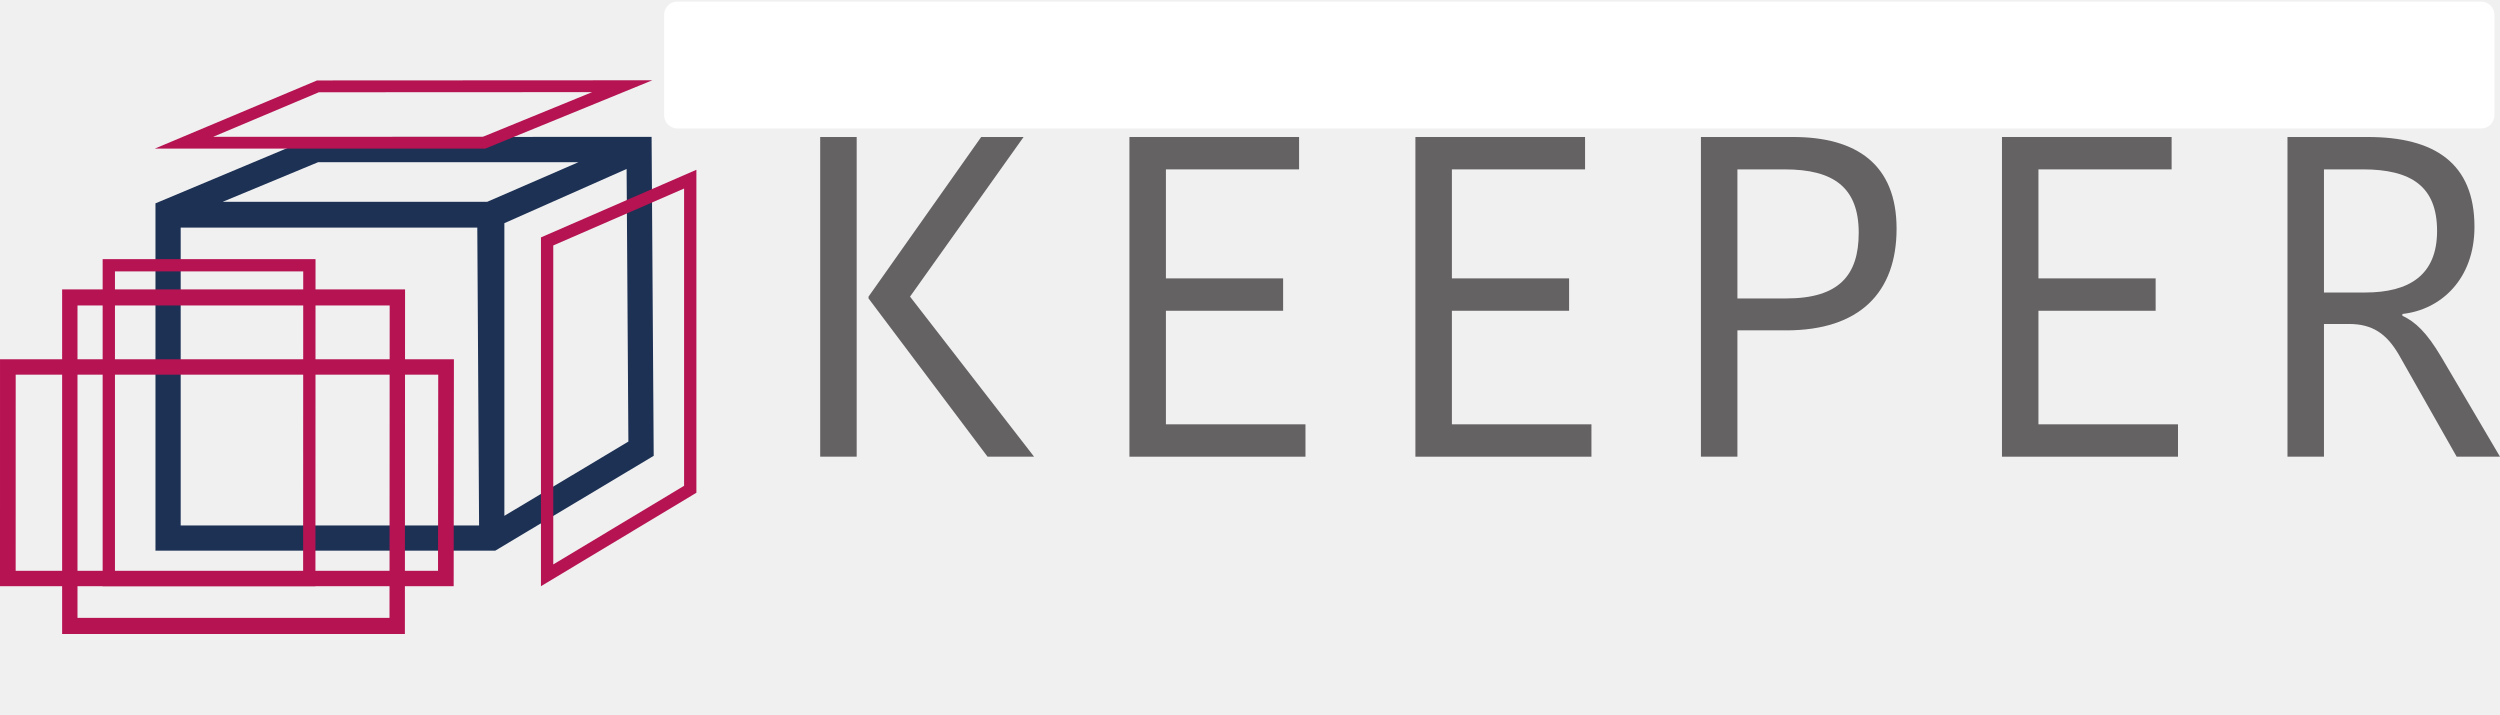
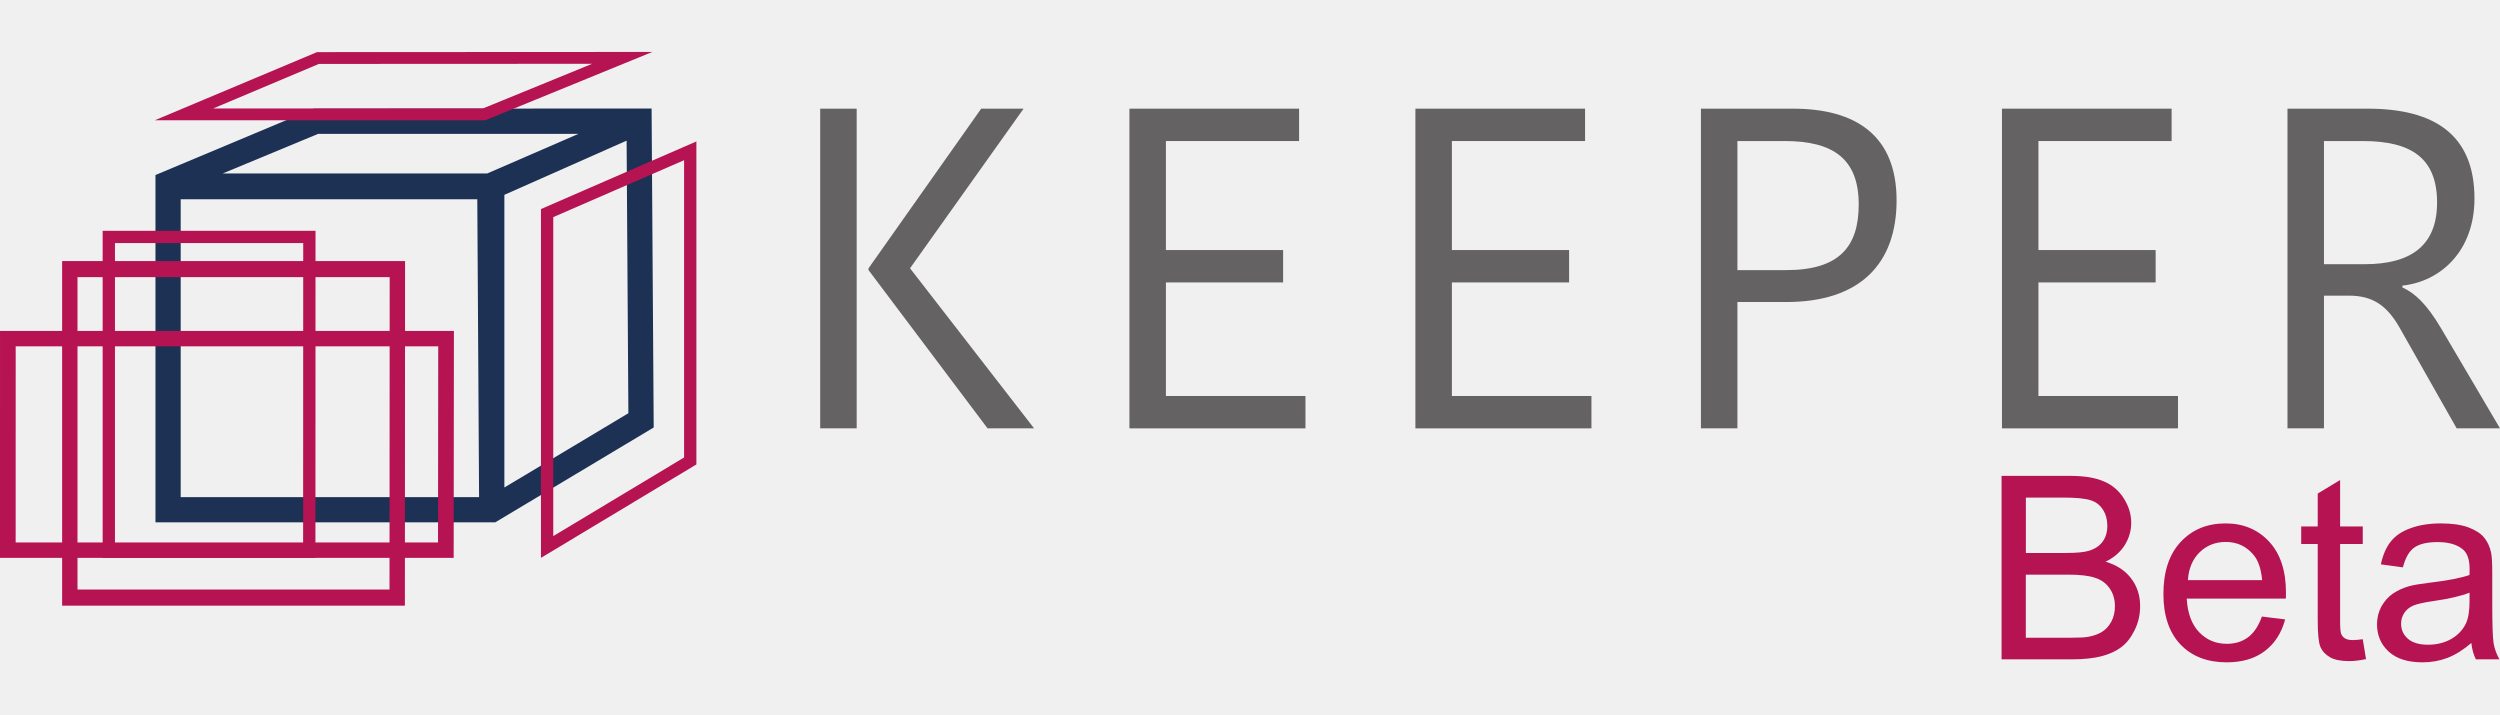
- <svg xmlns="http://www.w3.org/2000/svg" id="svg2" version="1.1" xml:space="preserve" width="140" height="40" viewBox="0 0 140 40">
+ <svg xmlns="http://www.w3.org/2000/svg" viewBox="0 0 140 40" height="40" width="140" xml:space="preserve" version="1.1" id="svg2">
  <defs id="defs6" />
-   <g id="g10" transform="matrix(1.25,0,0,-1.25,4.8019999e-8,44.49502)">
-     <g transform="matrix(0.2963694,0,0,0.2963694,-5.655676,4.653318)" id="g4224">
-       <path d="m 114.071,37.657 -18.745,-11.225 0,44.24 18.478,8.193 0.267,-41.209 z m -61.323,36.244 14.411,5.982 39.351,0 -13.779,-5.982 -39.983,0 z m -6.351,-48.925 0,45.029 44.835,0 0.27,-45.029 -45.105,0 z M 117.58,83.72 66.507,83.696 42.584,73.667 l 0,-52.504 51.359,0 23.613,14.136 0.342,0.203 -0.318,48.217" style="fill:#1d3155;fill-opacity:1;fill-rule:nonzero;stroke:none" id="path14" />
-       <path d="m 36.46,17.656 0,45.721 28.46,0 -0.015,-45.721 -28.445,0 z m -1.86,47.581 0,-49.44 32.165,0 0.015,49.44 -32.18,0" style="fill:#b61352;fill-opacity:1;fill-rule:nonzero;stroke:none" id="path16" />
-       <path d="m 30.799,11.003 0,47.225 47.189,0 -0.025,-47.225 -47.164,0 z m -2.325,49.661 0,-52.098 51.812,0 0.028,52.098 -51.841,0" style="fill:#b61352;fill-opacity:1;fill-rule:nonzero;stroke:none" id="path18" />
-       <path d="m 92.08,83.73 -40.766,0 15.964,6.729 41.315,0.02 -16.512,-6.749 z m -25.075,8.516 -24.526,-10.304 49.953,0 25.262,10.33 -50.689,-0.026" style="fill:#b61352;fill-opacity:1;fill-rule:nonzero;stroke:none" id="path20" />
-       <path d="m 102.716,67.303 0,-48.218 19.776,11.886 0,44.936 -19.776,-8.604 z m -1.86,-51.507 0,52.725 23.496,10.222 0,-48.825 -0.225,-0.134 -23.271,-13.989" style="fill:#b61352;fill-opacity:1;fill-rule:nonzero;stroke:none" id="path22" />
-       <path d="m 85.296,18.121 -63.845,0 0.004,29.651 63.871,0 -0.03,-29.651 z m -66.211,31.976 -0.002,-34.3 68.579,0 0.035,34.3 -68.612,0" style="fill:#b61352;fill-opacity:1;fill-rule:nonzero;stroke:none" id="path24" />
-       <path d="m 167.401,83.697 6.411,0 -17.166,-24.128 18.752,-24.198 -7.032,0 -17.993,23.922 0,0.276 17.028,24.128 z m -18.82,-48.327 -5.516,0 0,48.327 5.516,0 0,-48.327" style="fill:#656263;fill-opacity:1;fill-rule:nonzero;stroke:none" id="path26" />
-       <path d="m 189.811,35.37 0,48.327 25.645,0 0,-4.895 -20.13,0 0,-16.477 17.717,0 0,-4.895 -17.717,0 0,-17.166 21.095,0 0,-4.894 -26.61,0" style="fill:#656263;fill-opacity:1;fill-rule:nonzero;stroke:none" id="path28" />
-       <path d="m 233.04,35.37 0,48.327 25.646,0 0,-4.895 -20.131,0 0,-16.477 17.717,0 0,-4.895 -17.717,0 0,-17.166 21.095,0 0,-4.894 -26.61,0" style="fill:#656263;fill-opacity:1;fill-rule:nonzero;stroke:none" id="path30" />
-       <path d="m 281.715,78.802 0,-19.51 7.377,0 c 7.997,0 10.961,3.516 10.961,9.927 0,6.894 -3.861,9.582 -11.168,9.582 l -7.17,0 z m 24.06,-8.962 c 0,-9.652 -5.585,-15.373 -16.683,-15.373 l -7.377,0 0,-19.097 -5.515,0 0,48.327 13.926,0 c 9.582,0 15.649,-4.136 15.649,-13.856" style="fill:#656263;fill-opacity:1;fill-rule:nonzero;stroke:none" id="path32" />
-       <path d="m 321.705,35.37 0,48.327 25.646,0 0,-4.895 -20.131,0 0,-16.477 17.717,0 0,-4.895 -17.717,0 0,-17.166 21.095,0 0,-4.894 -26.61,0" style="fill:#656263;fill-opacity:1;fill-rule:nonzero;stroke:none" id="path34" />
-       <path d="m 370.38,60.189 6.205,0 c 6.686,0 10.893,2.62 10.893,9.307 0,6.756 -3.93,9.307 -11.238,9.307 l -5.86,0 0,-18.613 z m 6.618,23.508 c 10.065,0 16.132,-3.929 16.132,-13.581 0,-7.928 -5.102,-12.548 -10.893,-13.168 l 0,-0.275 c 1.931,-0.896 3.655,-2.482 5.861,-6.205 l 8.892,-15.098 -6.549,0 -8.755,15.443 c -1.861,3.171 -3.999,4.619 -7.514,4.619 l -3.792,0 0,-20.061 -5.515,0 0,48.327 12.133,0" style="fill:#656263;fill-opacity:1;fill-rule:nonzero;stroke:none" id="path36" />
+   <g transform="matrix(1.25,0,0,-1.25,0,40)" id="g10">
+     <g id="g4224" transform="matrix(0.2963694,0,0,0.2963694,-5.655678,2.326656)">
+       <path id="path14" style="fill:#1d3155;fill-opacity:1;fill-rule:nonzero;stroke:none" d="m 114.071,37.657 -18.745,-11.225 0,44.24 18.478,8.193 0.267,-41.209 z m -61.323,36.244 14.411,5.982 39.351,0 -13.779,-5.982 -39.983,0 z m -6.351,-48.925 0,45.029 44.835,0 0.27,-45.029 -45.105,0 z M 117.58,83.72 66.507,83.696 42.584,73.667 l 0,-52.504 51.359,0 23.613,14.136 0.342,0.203 -0.318,48.217" />
+       <path id="path16" style="fill:#b61352;fill-opacity:1;fill-rule:nonzero;stroke:none" d="m 36.46,17.656 0,45.721 28.46,0 -0.015,-45.721 -28.445,0 z m -1.86,47.581 0,-49.44 32.165,0 0.015,49.44 -32.18,0" />
+       <path id="path18" style="fill:#b61352;fill-opacity:1;fill-rule:nonzero;stroke:none" d="m 30.799,11.003 0,47.225 47.189,0 -0.025,-47.225 -47.164,0 z m -2.325,49.661 0,-52.098 51.812,0 0.028,52.098 -51.841,0" />
+       <path id="path20" style="fill:#b61352;fill-opacity:1;fill-rule:nonzero;stroke:none" d="m 92.08,83.73 -40.766,0 15.964,6.729 41.315,0.02 -16.512,-6.749 z m -25.075,8.516 -24.526,-10.304 49.953,0 25.262,10.33 -50.689,-0.026" />
+       <path id="path22" style="fill:#b61352;fill-opacity:1;fill-rule:nonzero;stroke:none" d="m 102.716,67.303 0,-48.218 19.776,11.886 0,44.936 -19.776,-8.604 z m -1.86,-51.507 0,52.725 23.496,10.222 0,-48.825 -0.225,-0.134 -23.271,-13.989" />
+       <path id="path24" style="fill:#b61352;fill-opacity:1;fill-rule:nonzero;stroke:none" d="m 85.296,18.121 -63.845,0 0.004,29.651 63.871,0 -0.03,-29.651 z m -66.211,31.976 -0.002,-34.3 68.579,0 0.035,34.3 -68.612,0" />
+       <path id="path26" style="fill:#656263;fill-opacity:1;fill-rule:nonzero;stroke:none" d="m 167.401,83.697 6.411,0 -17.166,-24.128 18.752,-24.198 -7.032,0 -17.993,23.922 0,0.276 17.028,24.128 z m -18.82,-48.327 -5.516,0 0,48.327 5.516,0 0,-48.327" />
+       <path id="path28" style="fill:#656263;fill-opacity:1;fill-rule:nonzero;stroke:none" d="m 189.811,35.37 0,48.327 25.645,0 0,-4.895 -20.13,0 0,-16.477 17.717,0 0,-4.895 -17.717,0 0,-17.166 21.095,0 0,-4.894 -26.61,0" />
+       <path id="path30" style="fill:#656263;fill-opacity:1;fill-rule:nonzero;stroke:none" d="m 233.04,35.37 0,48.327 25.646,0 0,-4.895 -20.131,0 0,-16.477 17.717,0 0,-4.895 -17.717,0 0,-17.166 21.095,0 0,-4.894 -26.61,0" />
+       <path id="path32" style="fill:#656263;fill-opacity:1;fill-rule:nonzero;stroke:none" d="m 281.715,78.802 0,-19.51 7.377,0 c 7.997,0 10.961,3.516 10.961,9.927 0,6.894 -3.861,9.582 -11.168,9.582 l -7.17,0 z m 24.06,-8.962 c 0,-9.652 -5.585,-15.373 -16.683,-15.373 l -7.377,0 0,-19.097 -5.515,0 0,48.327 13.926,0 c 9.582,0 15.649,-4.136 15.649,-13.856" />
+       <path id="path34" style="fill:#656263;fill-opacity:1;fill-rule:nonzero;stroke:none" d="m 321.705,35.37 0,48.327 25.646,0 0,-4.895 -20.131,0 0,-16.477 17.717,0 0,-4.895 -17.717,0 0,-17.166 21.095,0 0,-4.894 -26.61,0" />
+       <path id="path36" style="fill:#656263;fill-opacity:1;fill-rule:nonzero;stroke:none" d="m 370.38,60.189 6.205,0 c 6.686,0 10.893,2.62 10.893,9.307 0,6.756 -3.93,9.307 -11.238,9.307 l -5.86,0 0,-18.613 z m 6.618,23.508 c 10.065,0 16.132,-3.929 16.132,-13.581 0,-7.928 -5.102,-12.548 -10.893,-13.168 l 0,-0.275 c 1.931,-0.896 3.655,-2.482 5.861,-6.205 l 8.892,-15.098 -6.549,0 -8.755,15.443 c -1.861,3.171 -3.999,4.619 -7.514,4.619 l -3.792,0 0,-20.061 -5.515,0 0,48.327 12.133,0" />
    </g>
-     <rect ry="0.595" transform="scale(1,-1)" y="-35.525" x="29.752" height="5.684" width="81.999" id="rect5705" style="opacity:1;fill:#ffffff;fill-opacity:1;fill-rule:nonzero;stroke:#8ec044;stroke-width:0;stroke-miterlimit:4;stroke-dasharray:none;stroke-dashoffset:0;stroke-opacity:1" />
-     <rect style="opacity:1;fill:#ffffff;fill-opacity:0;fill-rule:nonzero;stroke:#8ec044;stroke-width:0;stroke-miterlimit:4;stroke-dasharray:none;stroke-dashoffset:0;stroke-opacity:1" id="rect5707" width="81.999" height="5.684" x="30.236" y="-35.525" transform="scale(1,-1)" ry="0.595" />
-     <rect transform="scale(1,-1)" ry="1.145" y="-14.541" x="31.929" height="10.945" width="79.822" id="rect5705-7" style="opacity:1;fill:#ffffff;fill-opacity:0;fill-rule:nonzero;stroke:#8ec044;stroke-width:0;stroke-miterlimit:4;stroke-dasharray:none;stroke-dashoffset:0;stroke-opacity:1" />
+     <g transform="matrix(1.020669,0,0,-1.020669,-199.4078,131.4859)" style="font-style:normal;font-variant:normal;font-weight:normal;font-stretch:normal;font-size:11.25px;line-height:95%;font-family:Arial;-inkscape-font-specification:'Arial, Normal';text-align:start;letter-spacing:0px;word-spacing:0px;writing-mode:lr-tb;text-anchor:start;fill:#b61352;fill-opacity:1;stroke:none;stroke-width:1px;stroke-linecap:butt;stroke-linejoin:miter;stroke-opacity:1" id="flowRoot4842">
+       <path d="m 283.224,126.412 0,-8.053 3.021,0 q 0.923,0 1.478,0.247 0.56,0.242 0.873,0.753 0.319,0.505 0.319,1.06 0,0.516 -0.28,0.972 -0.28,0.456 -0.846,0.736 0.731,0.214 1.121,0.731 0.396,0.516 0.396,1.219 0,0.566 -0.242,1.055 -0.236,0.483 -0.588,0.747 -0.352,0.264 -0.884,0.401 -0.527,0.132 -1.296,0.132 l -3.071,0 z m 1.066,-4.669 1.741,0 q 0.709,0 1.016,-0.093 0.406,-0.121 0.61,-0.401 0.209,-0.28 0.209,-0.703 0,-0.401 -0.192,-0.703 -0.192,-0.308 -0.549,-0.417 -0.357,-0.115 -1.225,-0.115 l -1.609,0 0,2.433 z m 0,3.719 2.005,0 q 0.516,0 0.725,-0.038 0.368,-0.066 0.615,-0.22 0.247,-0.154 0.406,-0.445 0.159,-0.297 0.159,-0.681 0,-0.45 -0.231,-0.78 -0.231,-0.335 -0.643,-0.467 -0.406,-0.137 -1.176,-0.137 l -1.862,0 0,2.769 z" style="" id="path4973" />
+       <path d="m 294.65,124.533 1.022,0.126 q -0.242,0.895 -0.895,1.39 -0.654,0.494 -1.67,0.494 -1.28,0 -2.032,-0.786 -0.747,-0.791 -0.747,-2.214 0,-1.472 0.758,-2.285 0.758,-0.813 1.967,-0.813 1.17,0 1.912,0.797 0.742,0.797 0.742,2.241 0,0.088 -0.005,0.264 l -4.351,0 q 0.055,0.961 0.544,1.472 0.489,0.511 1.219,0.511 0.544,0 0.928,-0.286 0.385,-0.286 0.61,-0.912 z m -3.246,-1.599 3.257,0 q -0.066,-0.736 -0.374,-1.104 -0.472,-0.571 -1.225,-0.571 -0.681,0 -1.148,0.456 -0.461,0.456 -0.511,1.219 z" style="" id="path4975" />
+       <path d="m 299.078,125.528 0.143,0.873 q -0.417,0.088 -0.747,0.088 -0.538,0 -0.835,-0.17 -0.297,-0.17 -0.417,-0.445 -0.121,-0.28 -0.121,-1.17 l 0,-3.356 -0.725,0 0,-0.769 0.725,0 0,-1.445 0.983,-0.593 0,2.038 0.994,0 0,0.769 -0.994,0 0,3.411 q 0,0.423 0.049,0.544 0.055,0.121 0.17,0.192 0.121,0.071 0.341,0.071 0.165,0 0.434,-0.038 z" style="" id="path4977" />
+       <path d="m 303.846,125.692 q -0.549,0.467 -1.06,0.659 -0.505,0.192 -1.088,0.192 -0.961,0 -1.478,-0.467 -0.516,-0.472 -0.516,-1.203 0,-0.428 0.192,-0.78 0.198,-0.357 0.511,-0.571 0.319,-0.214 0.714,-0.324 0.291,-0.077 0.879,-0.148 1.198,-0.143 1.763,-0.341 0.005,-0.203 0.005,-0.258 0,-0.604 -0.28,-0.851 -0.379,-0.335 -1.126,-0.335 -0.698,0 -1.033,0.247 -0.33,0.242 -0.489,0.862 l -0.967,-0.132 q 0.132,-0.621 0.434,-1 0.302,-0.385 0.873,-0.588 0.571,-0.209 1.324,-0.209 0.747,0 1.214,0.176 0.467,0.176 0.687,0.445 0.22,0.264 0.308,0.67 0.049,0.253 0.049,0.912 l 0,1.318 q 0,1.379 0.06,1.747 0.066,0.363 0.253,0.698 l -1.033,0 q -0.154,-0.308 -0.198,-0.72 z m -0.082,-2.208 q -0.538,0.22 -1.615,0.374 -0.61,0.088 -0.862,0.198 -0.253,0.11 -0.39,0.324 -0.137,0.209 -0.137,0.467 0,0.396 0.297,0.659 0.302,0.264 0.879,0.264 0.571,0 1.016,-0.247 0.445,-0.253 0.654,-0.687 0.159,-0.335 0.159,-0.989 l 0,-0.363 z" style="" id="path4979" />
+     </g>
  </g>
</svg>
